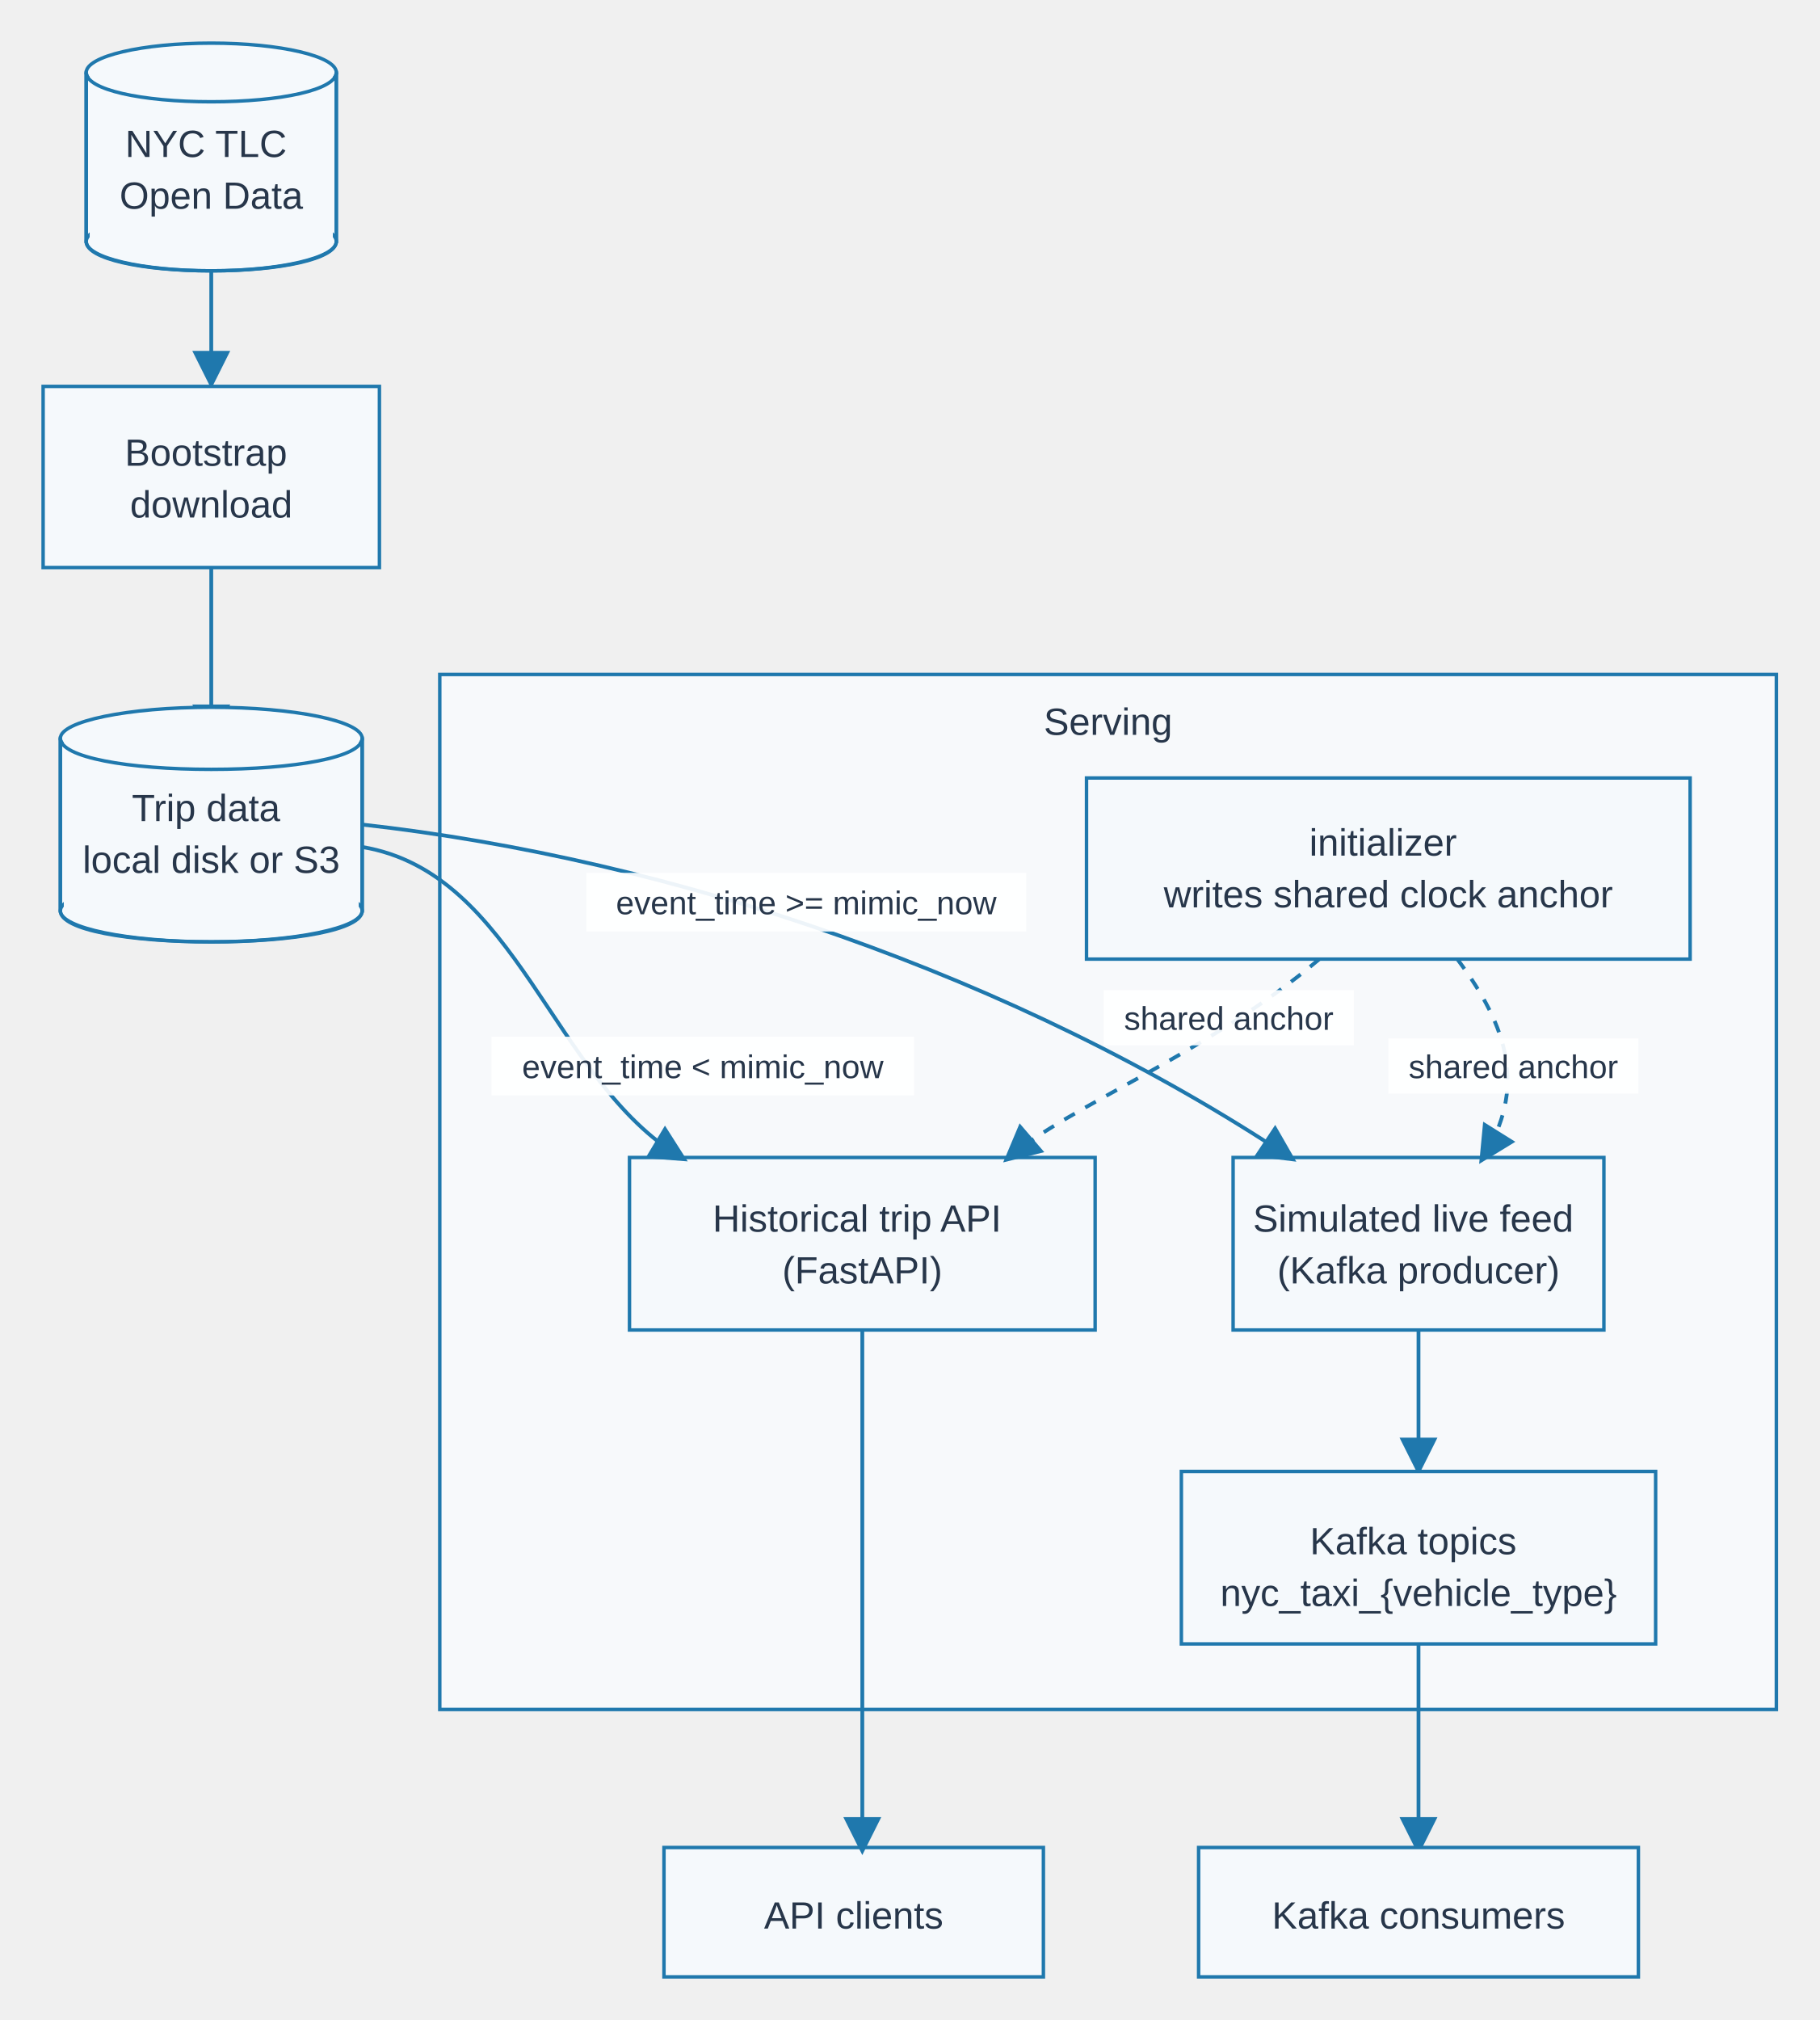
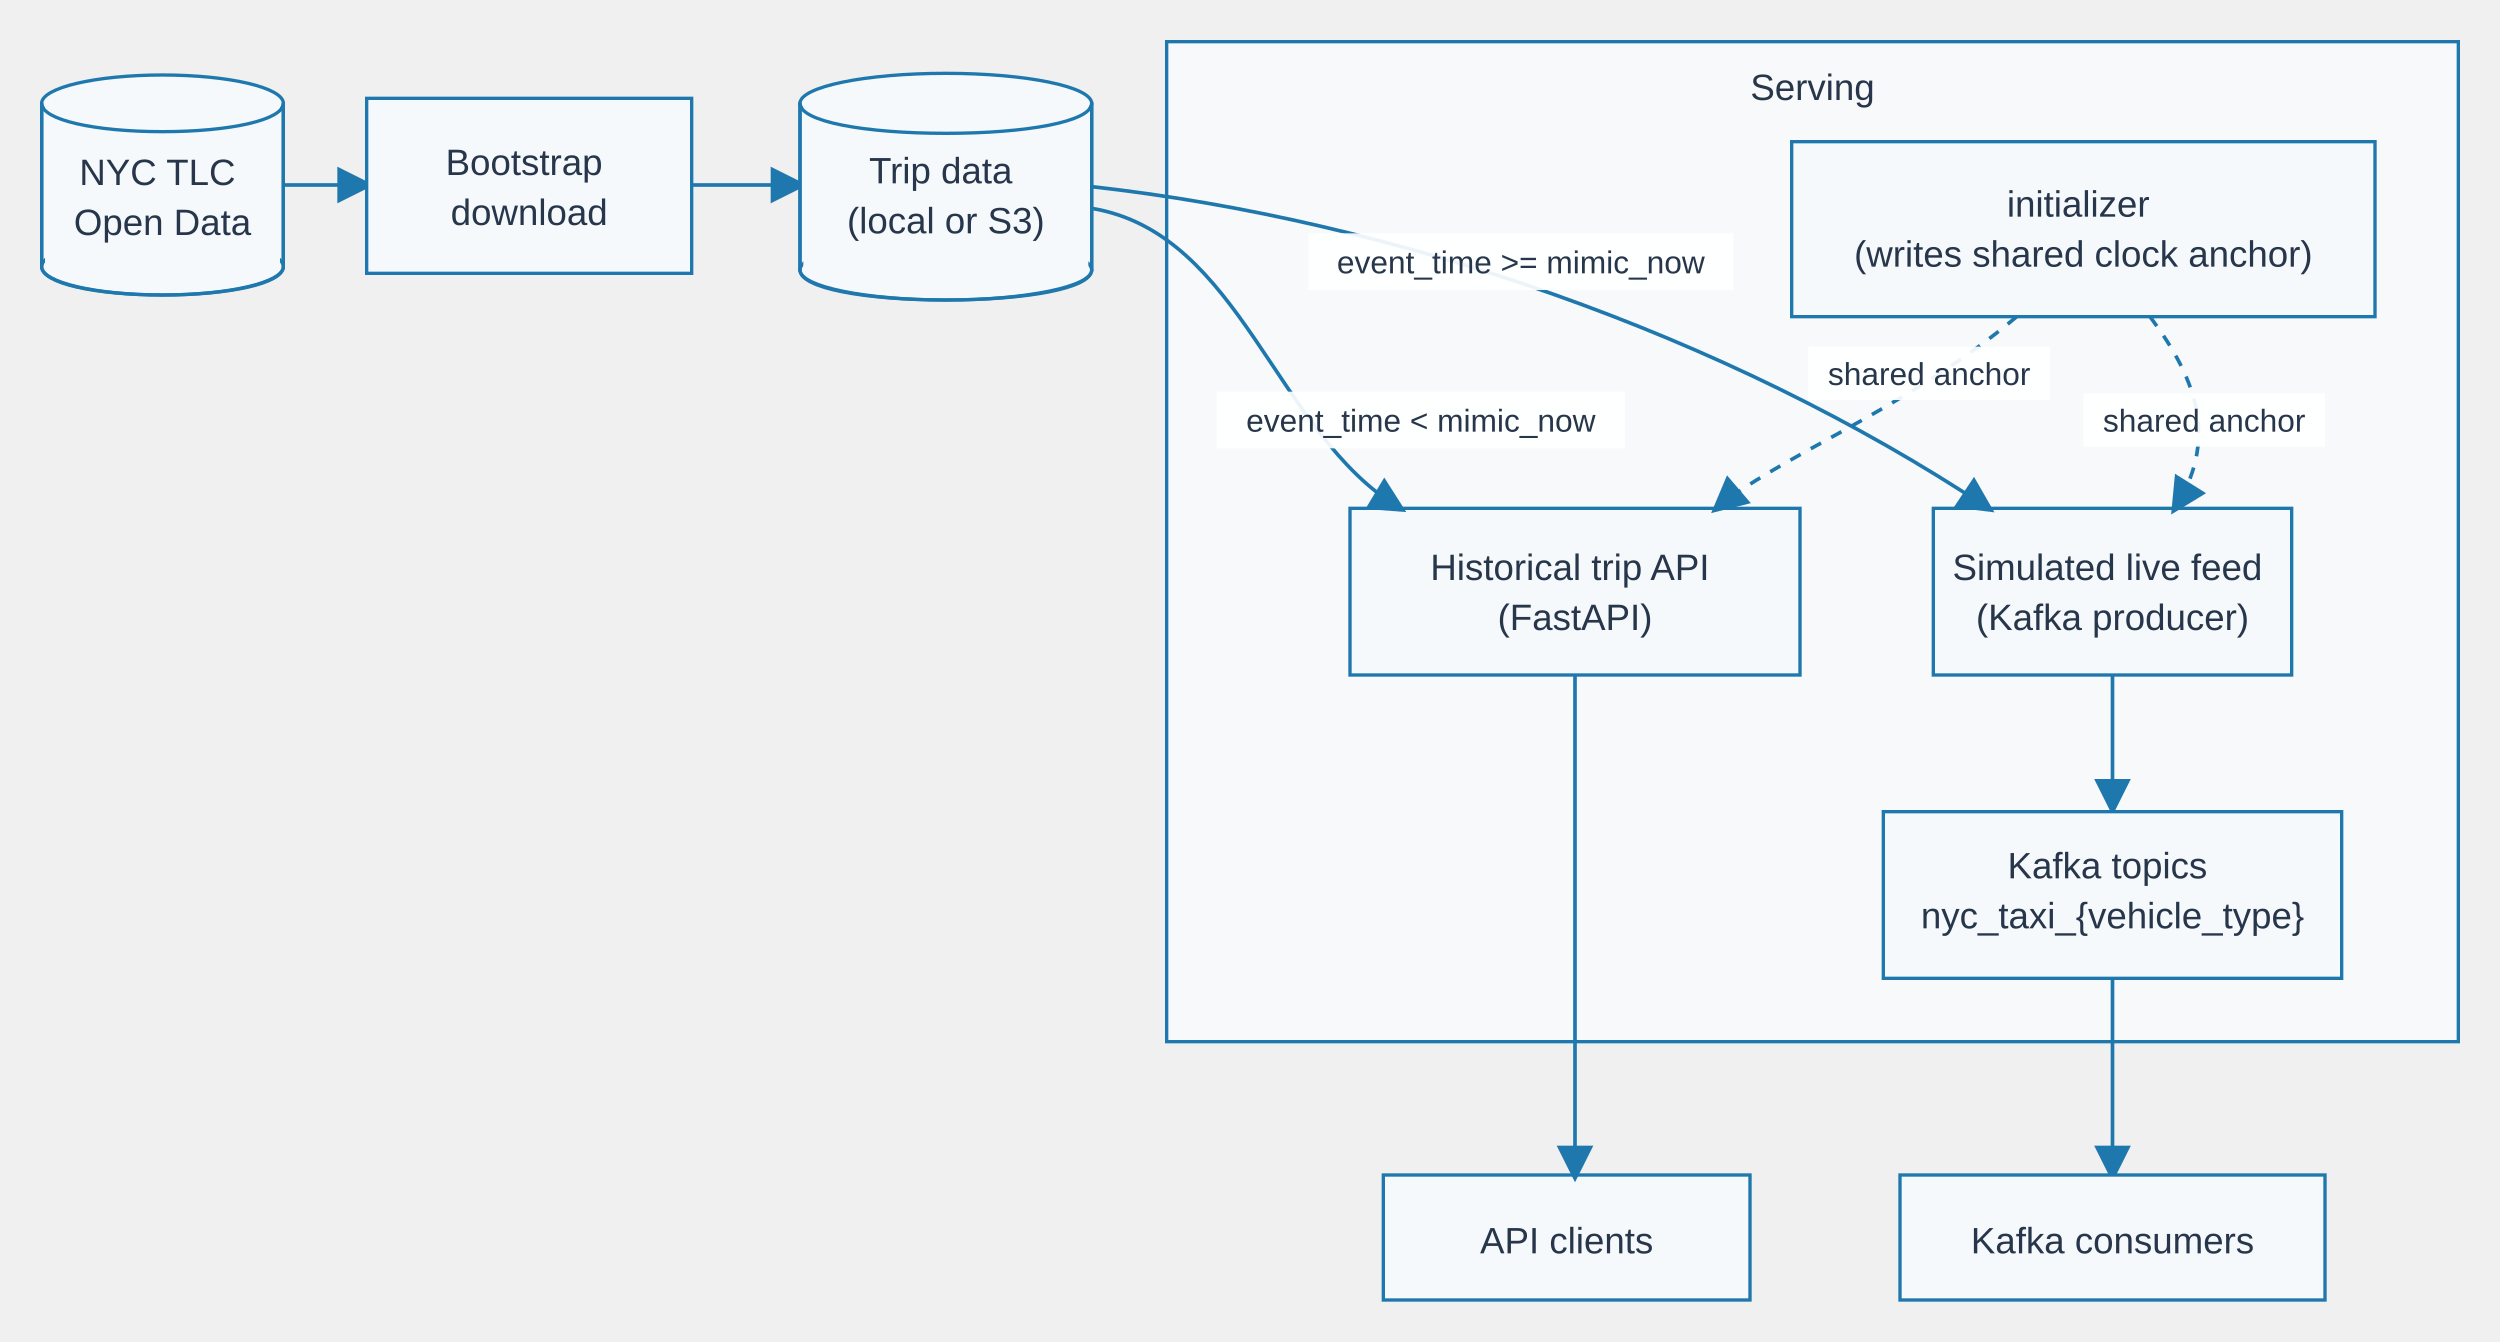
- <svg xmlns="http://www.w3.org/2000/svg" width="1055" height="1171" viewBox="0 0 1055 1171">
+ <svg xmlns="http://www.w3.org/2000/svg" width="1500" height="805" viewBox="-445 0 1500 805">
  <defs>
    <marker id="arrow" markerWidth="10" markerHeight="10" refX="8" refY="5" orient="auto">
      <path d="M0,0 L10,5 L0,10 z" fill="#1f78ad" />
    </marker>
    <style>
    .line{stroke:#1f78ad;stroke-width:2.2;fill:none;marker-end:url(#arrow)}
    .dash{stroke:#1f78ad;stroke-width:2.2;fill:none;stroke-dasharray:7 7;marker-end:url(#arrow)}
    .box{fill:#f5f9fc;stroke:#1f78ad;stroke-width:2}
    .group{fill:#f7fafc;fill-opacity:.92;stroke:#1f78ad;stroke-width:2}
    .text{font-family:Arial,Helvetica,sans-serif;fill:#27364a;font-size:22px}
    .small{font-family:Arial,Helvetica,sans-serif;fill:#27364a;font-size:19px}
    .labelbg{fill:#fff;fill-opacity:.92}
  </style>
  </defs>
  <g>
-     <rect x="50" y="42" width="145" height="98" fill="#f5f9fc" stroke="#1f78ad" stroke-width="2" />
-     <ellipse cx="122.5" cy="42" rx="72.5" ry="17" fill="#f5f9fc" stroke="#1f78ad" stroke-width="2" />
-     <ellipse cx="122.5" cy="140" rx="72.5" ry="17" fill="#f5f9fc" stroke="#1f78ad" stroke-width="2" />
-     <rect x="52" y="42" width="141" height="98" fill="#f5f9fc" />
-     <path d="M 50 42 C 50 52 82 59 122.5 59 C 163 59 195 52 195 42" fill="none" stroke="#1f78ad" stroke-width="2" />
-     <path d="M 50 140 C 50 150 82 157 122.5 157 C 163 157 195 150 195 140" fill="none" stroke="#1f78ad" stroke-width="2" />
-     <line x1="50" y1="42" x2="50" y2="140" stroke="#1f78ad" stroke-width="2" />
-     <line x1="195" y1="42" x2="195" y2="140" stroke="#1f78ad" stroke-width="2" />
-     <text class="text" x="122.5" y="91" text-anchor="middle">
-       <tspan x="122.5">NYC TLC</tspan>
-       <tspan x="122.5" dy="30">Open Data</tspan>
+     <rect x="-420" y="62" width="145" height="98" fill="#f5f9fc" stroke="#1f78ad" stroke-width="2" />
+     <ellipse cx="-347.5" cy="62" rx="72.5" ry="17" fill="#f5f9fc" stroke="#1f78ad" stroke-width="2" />
+     <ellipse cx="-347.5" cy="160" rx="72.5" ry="17" fill="#f5f9fc" stroke="#1f78ad" stroke-width="2" />
+     <rect x="-418" y="62" width="141" height="98" fill="#f5f9fc" />
+     <path d="M -420 62 C -420 72 -388 79 -347.5 79 C -307 79 -275 72 -275 62" fill="none" stroke="#1f78ad" stroke-width="2" />
+     <path d="M -420 160 C -420 170 -388 177 -347.5 177 C -307 177 -275 170 -275 160" fill="none" stroke="#1f78ad" stroke-width="2" />
+     <line x1="-420" y1="62" x2="-420" y2="160" stroke="#1f78ad" stroke-width="2" />
+     <line x1="-275" y1="62" x2="-275" y2="160" stroke="#1f78ad" stroke-width="2" />
+     <text class="text" x="-347.5" y="111" text-anchor="middle">
+       <tspan x="-347.5">NYC TLC</tspan>
+       <tspan x="-347.5" dy="30">Open Data</tspan>
    </text>
  </g>
-   <path class="line" d="M 122.5 157 L 122.5 221" />
-   <rect class="box" x="25" y="224" width="195" height="105" />
-   <text class="text" x="122.5" y="270" text-anchor="middle">
-     <tspan x="122.5">Bootstrap</tspan>
-     <tspan x="122.5" dy="30">download</tspan>
+   <path class="line" d="M -275 111 L -225 111" />
+   <rect class="box" x="-225" y="59" width="195" height="105" />
+   <text class="text" x="-127.5" y="105" text-anchor="middle">
+     <tspan x="-127.5">Bootstrap</tspan>
+     <tspan x="-127.5" dy="30">download</tspan>
  </text>
-   <path class="line" d="M 122.5 329 L 122.5 426" />
+   <path class="line" d="M -30 111 L 35 111" />
  <g>
-     <rect x="35" y="428" width="175" height="100" fill="#f5f9fc" stroke="#1f78ad" stroke-width="2" />
-     <ellipse cx="122.5" cy="428" rx="87.5" ry="18" fill="#f5f9fc" stroke="#1f78ad" stroke-width="2" />
-     <ellipse cx="122.5" cy="528" rx="87.5" ry="18" fill="#f5f9fc" stroke="#1f78ad" stroke-width="2" />
-     <rect x="37" y="428" width="171" height="100" fill="#f5f9fc" />
-     <path d="M 35 428 C 35 439 74 446 122.5 446 C 171 446 210 439 210 428" fill="none" stroke="#1f78ad" stroke-width="2" />
-     <path d="M 35 528 C 35 539 74 546 122.5 546 C 171 546 210 539 210 528" fill="none" stroke="#1f78ad" stroke-width="2" />
-     <line x1="35" y1="428" x2="35" y2="528" stroke="#1f78ad" stroke-width="2" />
-     <line x1="210" y1="428" x2="210" y2="528" stroke="#1f78ad" stroke-width="2" />
-     <text class="text" x="122.5" y="476" text-anchor="middle">
+     <rect x="35" y="62" width="175" height="100" fill="#f5f9fc" stroke="#1f78ad" stroke-width="2" />
+     <ellipse cx="122.5" cy="62" rx="87.5" ry="18" fill="#f5f9fc" stroke="#1f78ad" stroke-width="2" />
+     <ellipse cx="122.5" cy="162" rx="87.5" ry="18" fill="#f5f9fc" stroke="#1f78ad" stroke-width="2" />
+     <rect x="37" y="62" width="171" height="100" fill="#f5f9fc" />
+     <path d="M 35 62 C 35 73 74 80 122.5 80 C 171 80 210 73 210 62" fill="none" stroke="#1f78ad" stroke-width="2" />
+     <path d="M 35 162 C 35 173 74 180 122.5 180 C 171 180 210 173 210 162" fill="none" stroke="#1f78ad" stroke-width="2" />
+     <line x1="35" y1="62" x2="35" y2="162" stroke="#1f78ad" stroke-width="2" />
+     <line x1="210" y1="62" x2="210" y2="162" stroke="#1f78ad" stroke-width="2" />
+     <text class="text" x="122.5" y="110" text-anchor="middle">
      <tspan x="122.5">Trip data</tspan>
-       <tspan x="122.5" dy="30">local disk or S3</tspan>
+       <tspan x="122.5" dy="30">(local or S3)</tspan>
    </text>
  </g>
-   <rect class="box" x="385" y="1071" width="220" height="75" />
-   <text class="text" x="495" y="1118" text-anchor="middle">API clients</text>
-   <rect class="group" x="255" y="391" width="775" height="600" />
-   <text class="text" x="642.5" y="426" text-anchor="middle">Serving</text>
-   <rect class="box" x="630" y="451" width="350" height="105" />
-   <text class="text" x="805" y="496" text-anchor="middle">
+   <rect class="box" x="385" y="705" width="220" height="75" />
+   <text class="text" x="495" y="752" text-anchor="middle">API clients</text>
+   <rect class="group" x="255" y="25" width="775" height="600" />
+   <text class="text" x="642.5" y="60" text-anchor="middle">Serving</text>
+   <rect class="box" x="630" y="85" width="350" height="105" />
+   <text class="text" x="805" y="130" text-anchor="middle">
    <tspan x="805">initializer</tspan>
-     <tspan x="805" dy="30">writes shared clock anchor</tspan>
+     <tspan x="805" dy="30">(writes shared clock anchor)</tspan>
  </text>
-   <rect class="box" x="365" y="671" width="270" height="100" />
-   <text class="text" x="500" y="714" text-anchor="middle">
+   <rect class="box" x="365" y="305" width="270" height="100" />
+   <text class="text" x="500" y="348" text-anchor="middle">
    <tspan x="500">Historical trip API</tspan>
    <tspan x="500" dy="30">(FastAPI)</tspan>
  </text>
-   <rect class="box" x="715" y="671" width="215" height="100" />
-   <text class="text" x="822.5" y="714" text-anchor="middle">
+   <rect class="box" x="715" y="305" width="215" height="100" />
+   <text class="text" x="822.5" y="348" text-anchor="middle">
    <tspan x="822.5">Simulated live feed</tspan>
    <tspan x="822.5" dy="30">(Kafka producer)</tspan>
  </text>
-   <path class="line" d="M 210 491 C 300 506 320 626 395 671" />
-   <rect class="labelbg" x="285" y="601" width="245" height="34" />
-   <text class="small" x="407.5" y="625" text-anchor="middle">event_time &lt; mimic_now</text>
-   <path class="line" d="M 210 478 C 390 498 590 566 748 671" />
-   <rect class="labelbg" x="340" y="506" width="255" height="34" />
-   <text class="small" x="467.5" y="530" text-anchor="middle">event_time &gt;= mimic_now</text>
-   <path class="line" d="M 500 771 L 500 1071" />
-   <path class="dash" d="M 765 556 C 700 611 620 641 585 671" />
-   <rect class="labelbg" x="640" y="574" width="145" height="32" />
-   <text class="small" x="712.5" y="597" text-anchor="middle">shared anchor</text>
-   <path class="dash" d="M 845 556 C 875 596 885 631 860 671" />
-   <rect class="labelbg" x="805" y="602" width="145" height="32" />
-   <text class="small" x="877.5" y="625" text-anchor="middle">shared anchor</text>
-   <path class="line" d="M 822.5 771 L 822.5 851" />
-   <rect class="box" x="685" y="853" width="275" height="100" />
-   <text class="text" x="822.5" y="901" text-anchor="middle">
+   <path class="line" d="M 210 125 C 300 140 320 260 395 305" />
+   <rect class="labelbg" x="285" y="235" width="245" height="34" />
+   <text class="small" x="407.5" y="259" text-anchor="middle">event_time &lt; mimic_now</text>
+   <path class="line" d="M 210 112 C 390 132 590 200 748 305" />
+   <rect class="labelbg" x="340" y="140" width="255" height="34" />
+   <text class="small" x="467.5" y="164" text-anchor="middle">event_time &gt;= mimic_now</text>
+   <path class="line" d="M 500 405 L 500 705" />
+   <path class="dash" d="M 765 190 C 700 245 620 275 585 305" />
+   <rect class="labelbg" x="640" y="208" width="145" height="32" />
+   <text class="small" x="712.5" y="231" text-anchor="middle">shared anchor</text>
+   <path class="dash" d="M 845 190 C 875 230 885 265 860 305" />
+   <rect class="labelbg" x="805" y="236" width="145" height="32" />
+   <text class="small" x="877.5" y="259" text-anchor="middle">shared anchor</text>
+   <path class="line" d="M 822.5 405 L 822.5 485" />
+   <rect class="box" x="685" y="487" width="275" height="100" />
+   <text class="text" x="822.5" y="527" text-anchor="middle">
    <tspan x="822.5">Kafka topics</tspan>
    <tspan x="822.5" dy="30">nyc_taxi_{vehicle_type}</tspan>
  </text>
-   <path class="line" d="M 822.5 953 L 822.5 1071" />
-   <rect class="box" x="695" y="1071" width="255" height="75" />
-   <text class="text" x="822.5" y="1118" text-anchor="middle">Kafka consumers</text>
+   <path class="line" d="M 822.5 587 L 822.5 705" />
+   <rect class="box" x="695" y="705" width="255" height="75" />
+   <text class="text" x="822.5" y="752" text-anchor="middle">Kafka consumers</text>
</svg>
